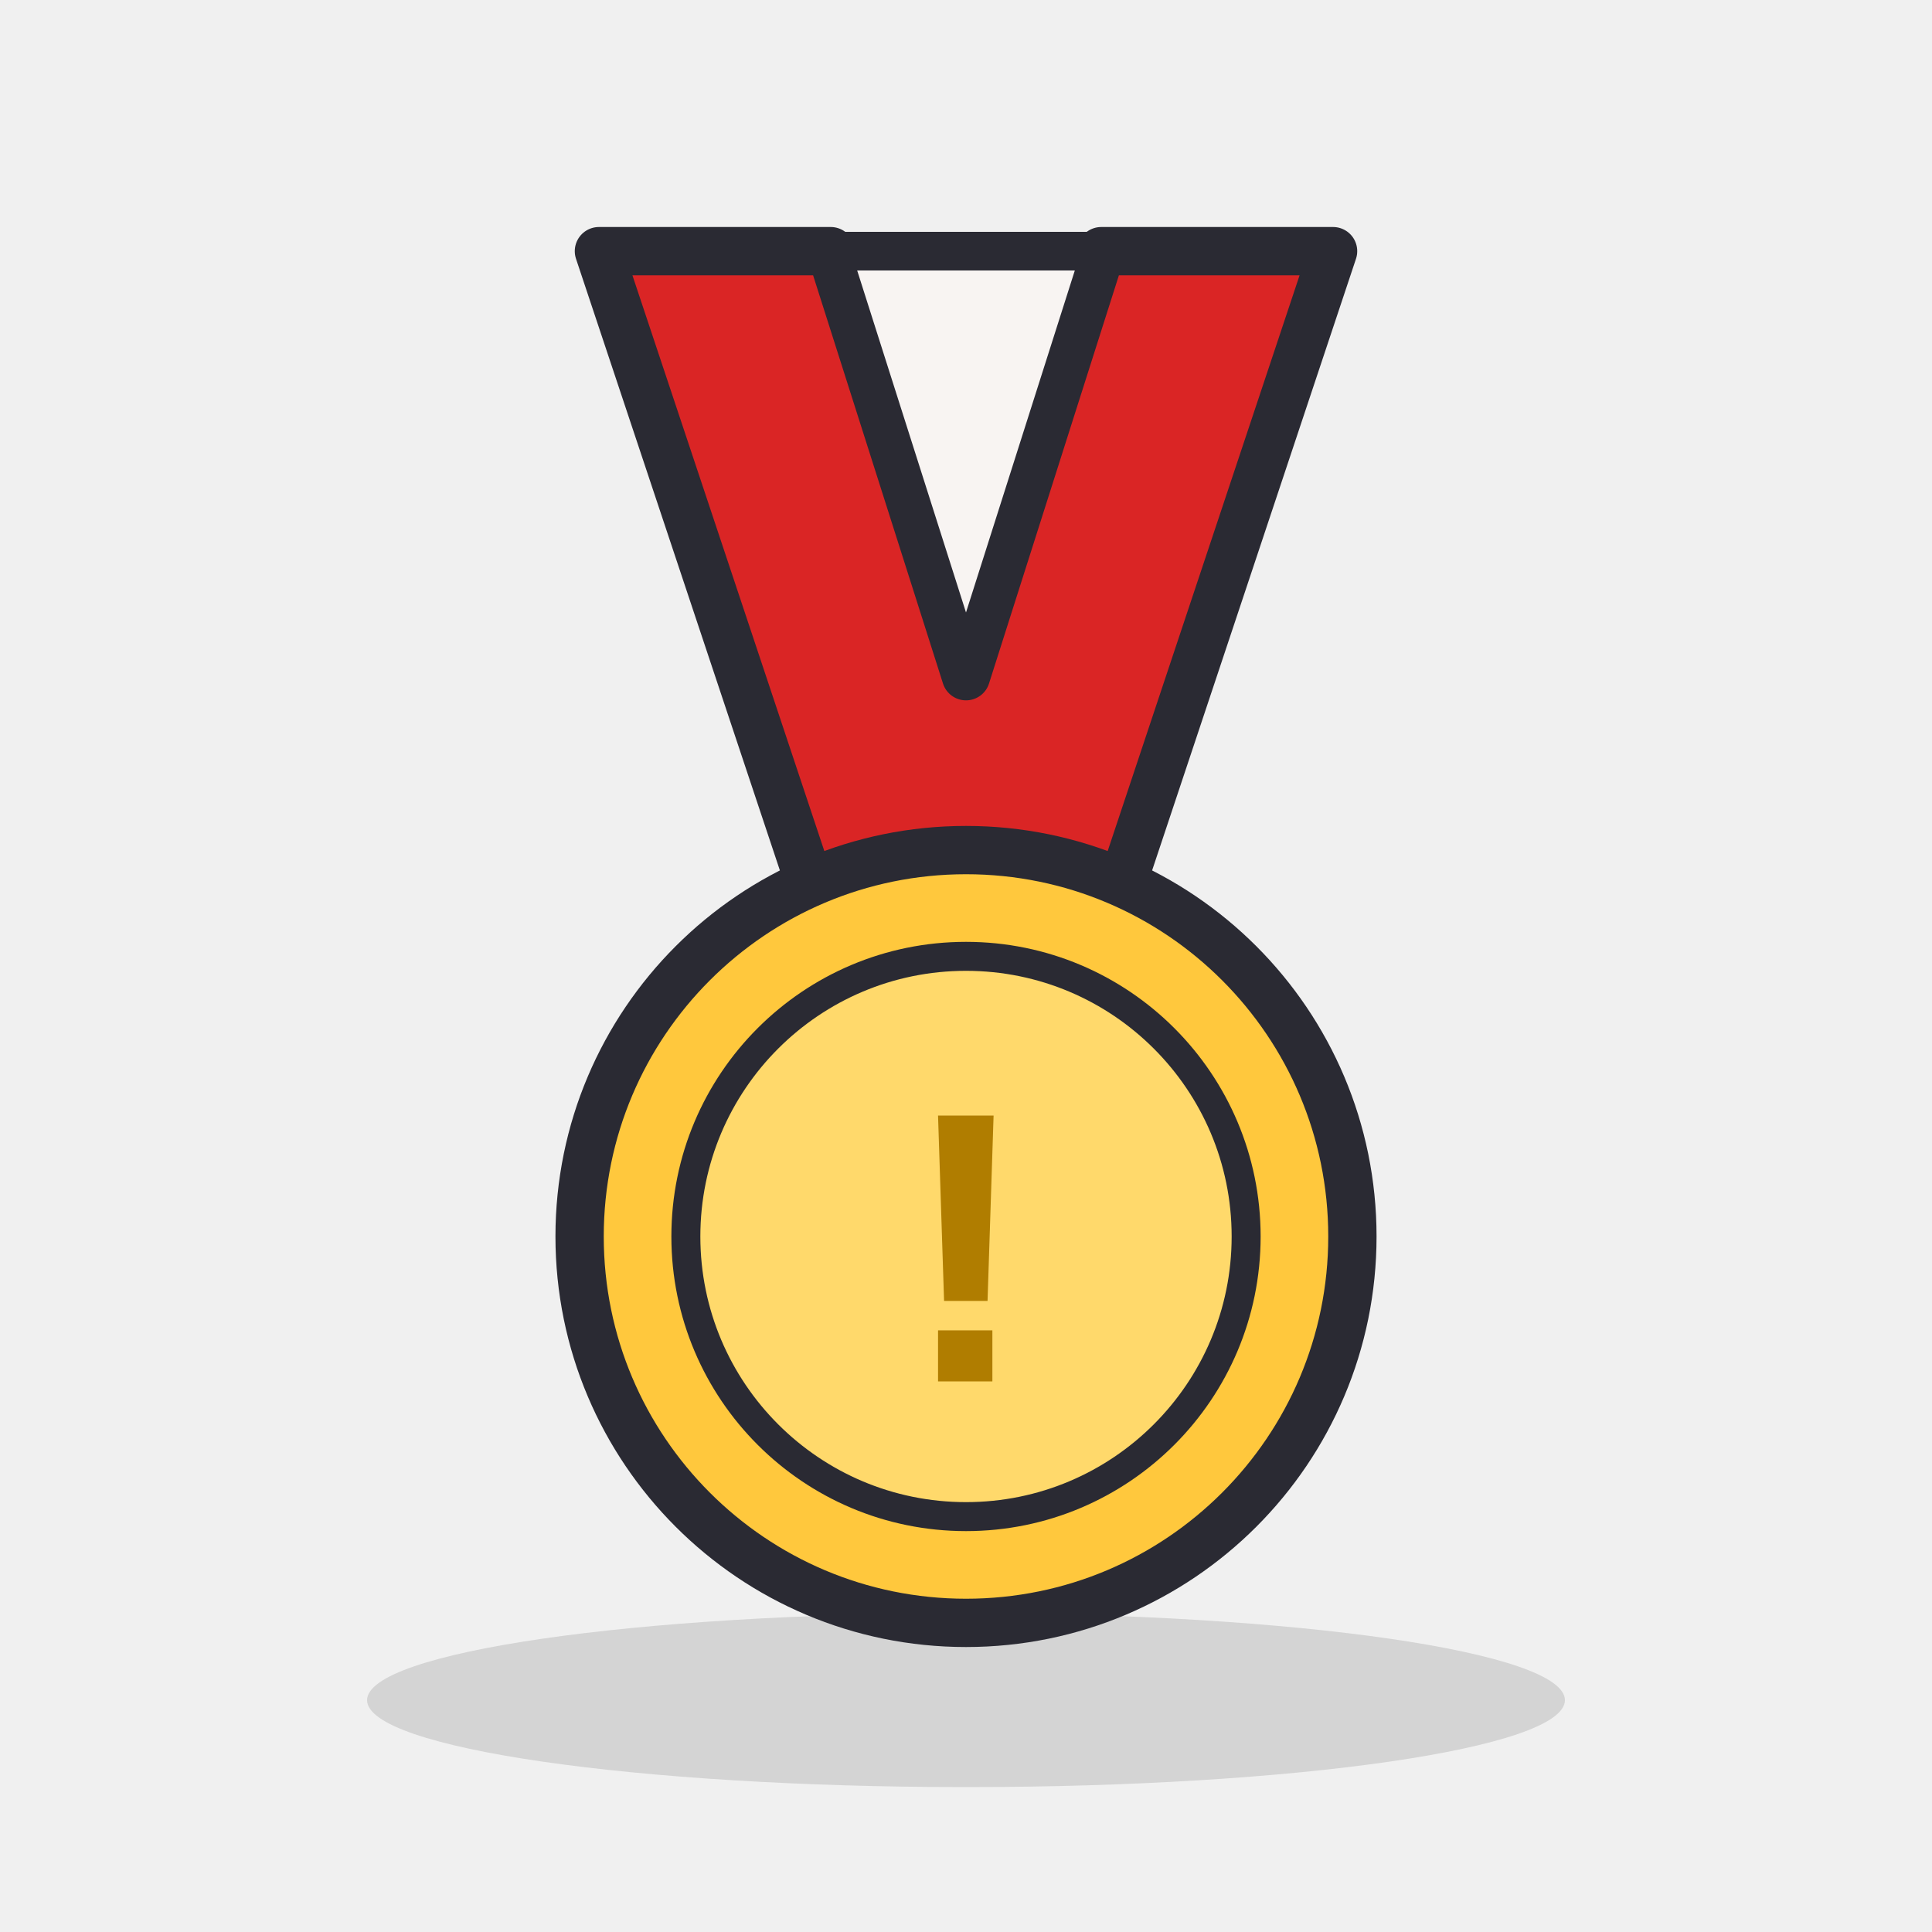
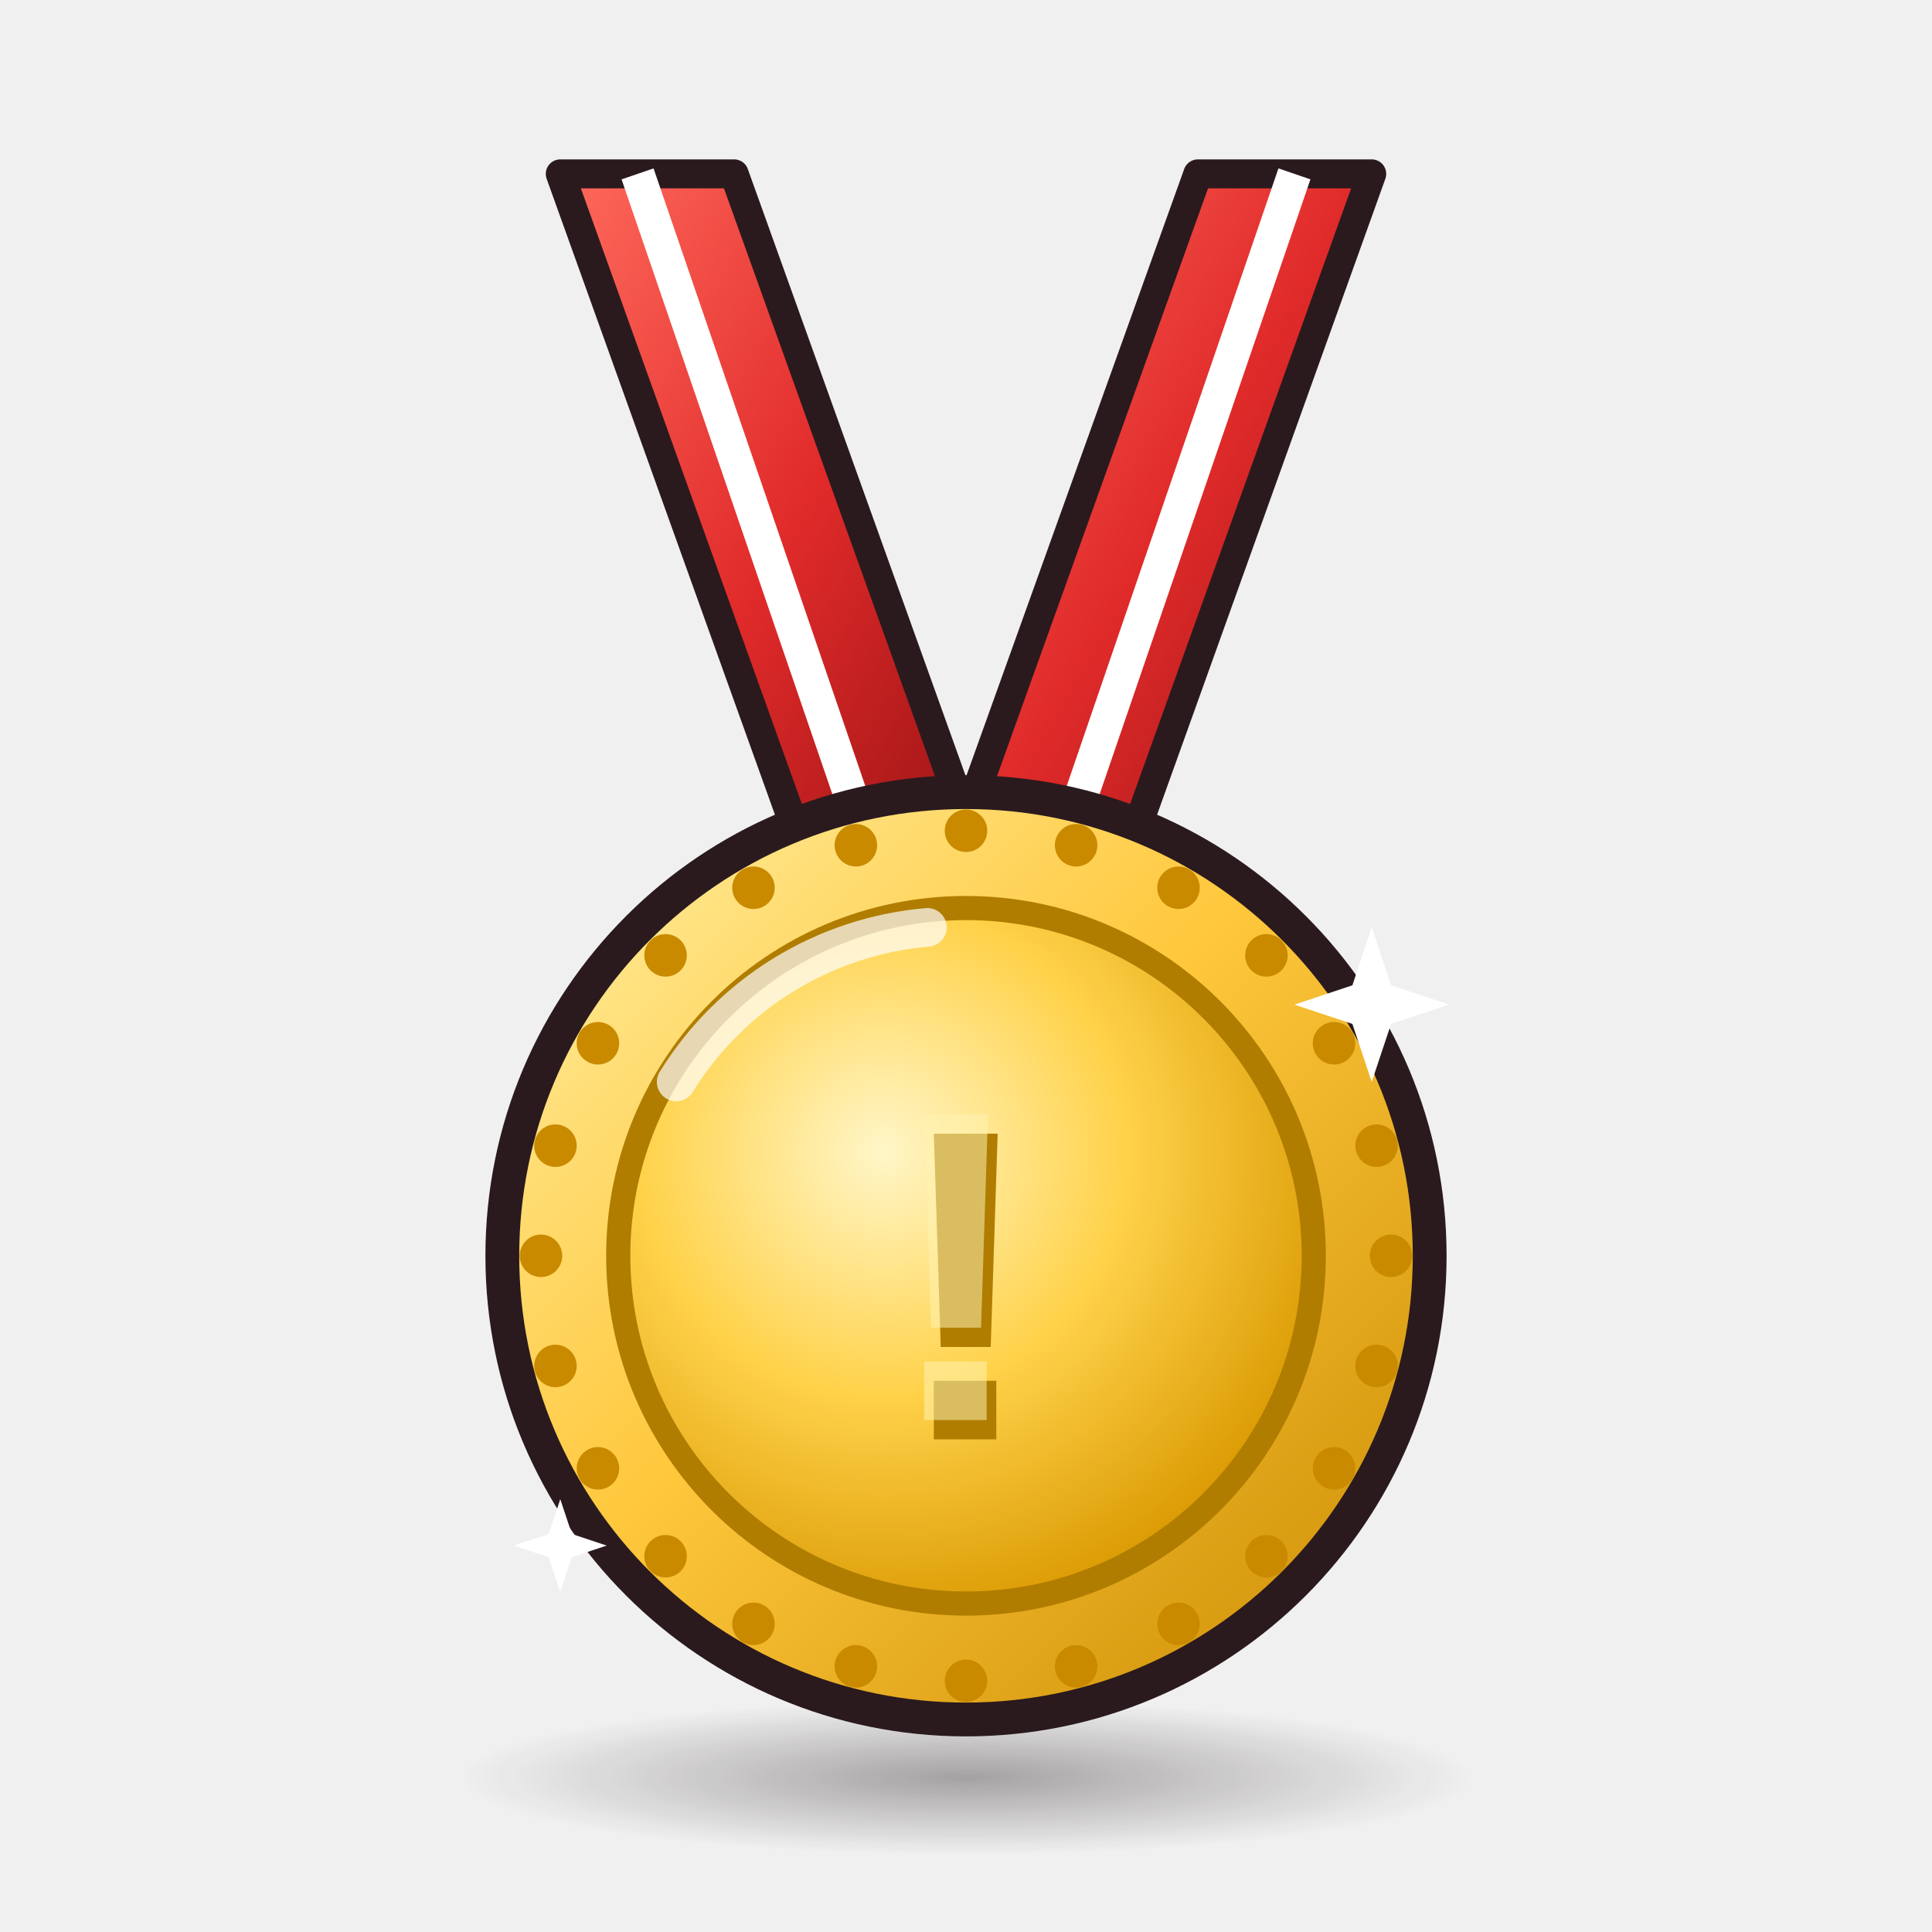
<svg xmlns="http://www.w3.org/2000/svg" viewBox="0 0 200 200">
-   <ellipse cx="100" cy="176" rx="62" ry="9" fill="#000" opacity=".12" />
-   <g stroke="#2a2a33" stroke-width="5" stroke-linejoin="round" stroke-linecap="round">
-     <path d="M62 26L88 104H112L138 26H114L100 70L86 26Z" fill="#da2525" />
-     <path d="M86 26L100 70L114 26Z" fill="#f8f4f2" stroke-width="4" />
-     <circle cx="100" cy="128" r="40" fill="#ffc83d" />
-     <circle cx="100" cy="128" r="29" fill="#ffd96b" stroke-width="3" />
-   </g>
-   <text x="100" y="143" font-family="Arial, sans-serif" font-weight="bold" font-size="40" fill="#b07d00" text-anchor="middle">!</text>
+   <defs>
+     <radialGradient id="sh" cx="0.5" cy="0.5" r="0.5">
+       <stop offset="0" stop-color="#1a1014" stop-opacity="0.35" />
+       <stop offset="1" stop-color="#1a1014" stop-opacity="0" />
+     </radialGradient>
+     <linearGradient id="red" x1="0" y1="0" x2="1" y2="1">
+       <stop offset="0" stop-color="#ff6a5c" />
+       <stop offset="0.5" stop-color="#e02a2a" />
+       <stop offset="1" stop-color="#8f1010" />
+     </linearGradient>
+     <linearGradient id="wh" x1="0" y1="0" x2="1" y2="1">
+       <stop offset="0" stop-color="#ffffff" />
+       <stop offset="1" stop-color="#d9d2d0" />
+     </linearGradient>
+     <linearGradient id="gold" x1="0" y1="0" x2="1" y2="1">
+       <stop offset="0" stop-color="#fff1a8" />
+       <stop offset="0.45" stop-color="#ffc83d" />
+       <stop offset="1" stop-color="#c98a00" />
+     </linearGradient>
+     <radialGradient id="goldr" cx="0.38" cy="0.35" r="0.7">
+       <stop offset="0" stop-color="#fff6c8" />
+       <stop offset="0.5" stop-color="#ffd24a" />
+       <stop offset="1" stop-color="#d99800" />
+     </radialGradient>
+   </defs>
+   <ellipse cx="100" cy="184" rx="52" ry="8" fill="url(#sh)" />
+   <path d="M58 18L86 96H104L76 18Z" fill="url(#red)" stroke="#2a1a1e" stroke-width="3" stroke-linejoin="round" />
+   <path d="M142 18L114 96H96L124 18Z" fill="url(#red)" stroke="#2a1a1e" stroke-width="3" stroke-linejoin="round" />
+   <path d="M66 18L90 88M134 18L110 88" stroke="#fff" stroke-width="3.5" />
+   <rect x="84" y="86" width="32" height="14" rx="3" fill="url(#gold)" stroke="#2a1a1e" stroke-width="3" />
+   <circle cx="100" cy="130" r="48" fill="url(#gold)" stroke="#2a1a1e" stroke-width="3.5" />
+   <circle cx="144.0" cy="130.0" r="2.2" fill="#c98a00" />
+   <circle cx="142.5" cy="141.4" r="2.2" fill="#c98a00" />
+   <circle cx="138.1" cy="152.0" r="2.2" fill="#c98a00" />
+   <circle cx="131.1" cy="161.1" r="2.2" fill="#c98a00" />
+   <circle cx="122.0" cy="168.1" r="2.2" fill="#c98a00" />
+   <circle cx="111.4" cy="172.5" r="2.2" fill="#c98a00" />
+   <circle cx="100.0" cy="174.0" r="2.2" fill="#c98a00" />
+   <circle cx="88.6" cy="172.5" r="2.2" fill="#c98a00" />
+   <circle cx="78.0" cy="168.1" r="2.2" fill="#c98a00" />
+   <circle cx="68.9" cy="161.1" r="2.2" fill="#c98a00" />
+   <circle cx="61.9" cy="152.0" r="2.2" fill="#c98a00" />
+   <circle cx="57.5" cy="141.4" r="2.2" fill="#c98a00" />
+   <circle cx="56.0" cy="130.0" r="2.2" fill="#c98a00" />
+   <circle cx="57.5" cy="118.6" r="2.2" fill="#c98a00" />
+   <circle cx="61.9" cy="108.0" r="2.2" fill="#c98a00" />
+   <circle cx="68.9" cy="98.9" r="2.2" fill="#c98a00" />
+   <circle cx="78.0" cy="91.9" r="2.2" fill="#c98a00" />
+   <circle cx="88.6" cy="87.5" r="2.2" fill="#c98a00" />
+   <circle cx="100.0" cy="86.0" r="2.2" fill="#c98a00" />
+   <circle cx="111.4" cy="87.5" r="2.2" fill="#c98a00" />
+   <circle cx="122.0" cy="91.9" r="2.2" fill="#c98a00" />
+   <circle cx="131.1" cy="98.9" r="2.2" fill="#c98a00" />
+   <circle cx="138.1" cy="108.0" r="2.2" fill="#c98a00" />
+   <circle cx="142.5" cy="118.6" r="2.2" fill="#c98a00" />
+   <circle cx="100" cy="130" r="36" fill="url(#goldr)" stroke="#b07d00" stroke-width="2.5" />
+   <text x="100" y="149" font-family="Arial, sans-serif" font-weight="900" font-size="46" fill="#b07d00" text-anchor="middle">!</text>
+   <text x="99" y="147" font-family="Arial, sans-serif" font-weight="900" font-size="46" fill="#fff3b0" text-anchor="middle" opacity=".55">!</text>
+   <path d="M70 112A34 34 0 0 1 96 96" fill="none" stroke="#fff" stroke-width="4" stroke-linecap="round" opacity=".7" />
+   <path transform="translate(142 104) scale(1)" d="M0-8L2-2L8 0L2 2L0 8L-2 2L-8 0L-2-2Z" fill="#fff" />
+   <path transform="translate(58 160) scale(0.6)" d="M0-8L2-2L8 0L2 2L0 8L-2 2L-8 0L-2-2Z" fill="#fff" />
</svg>
